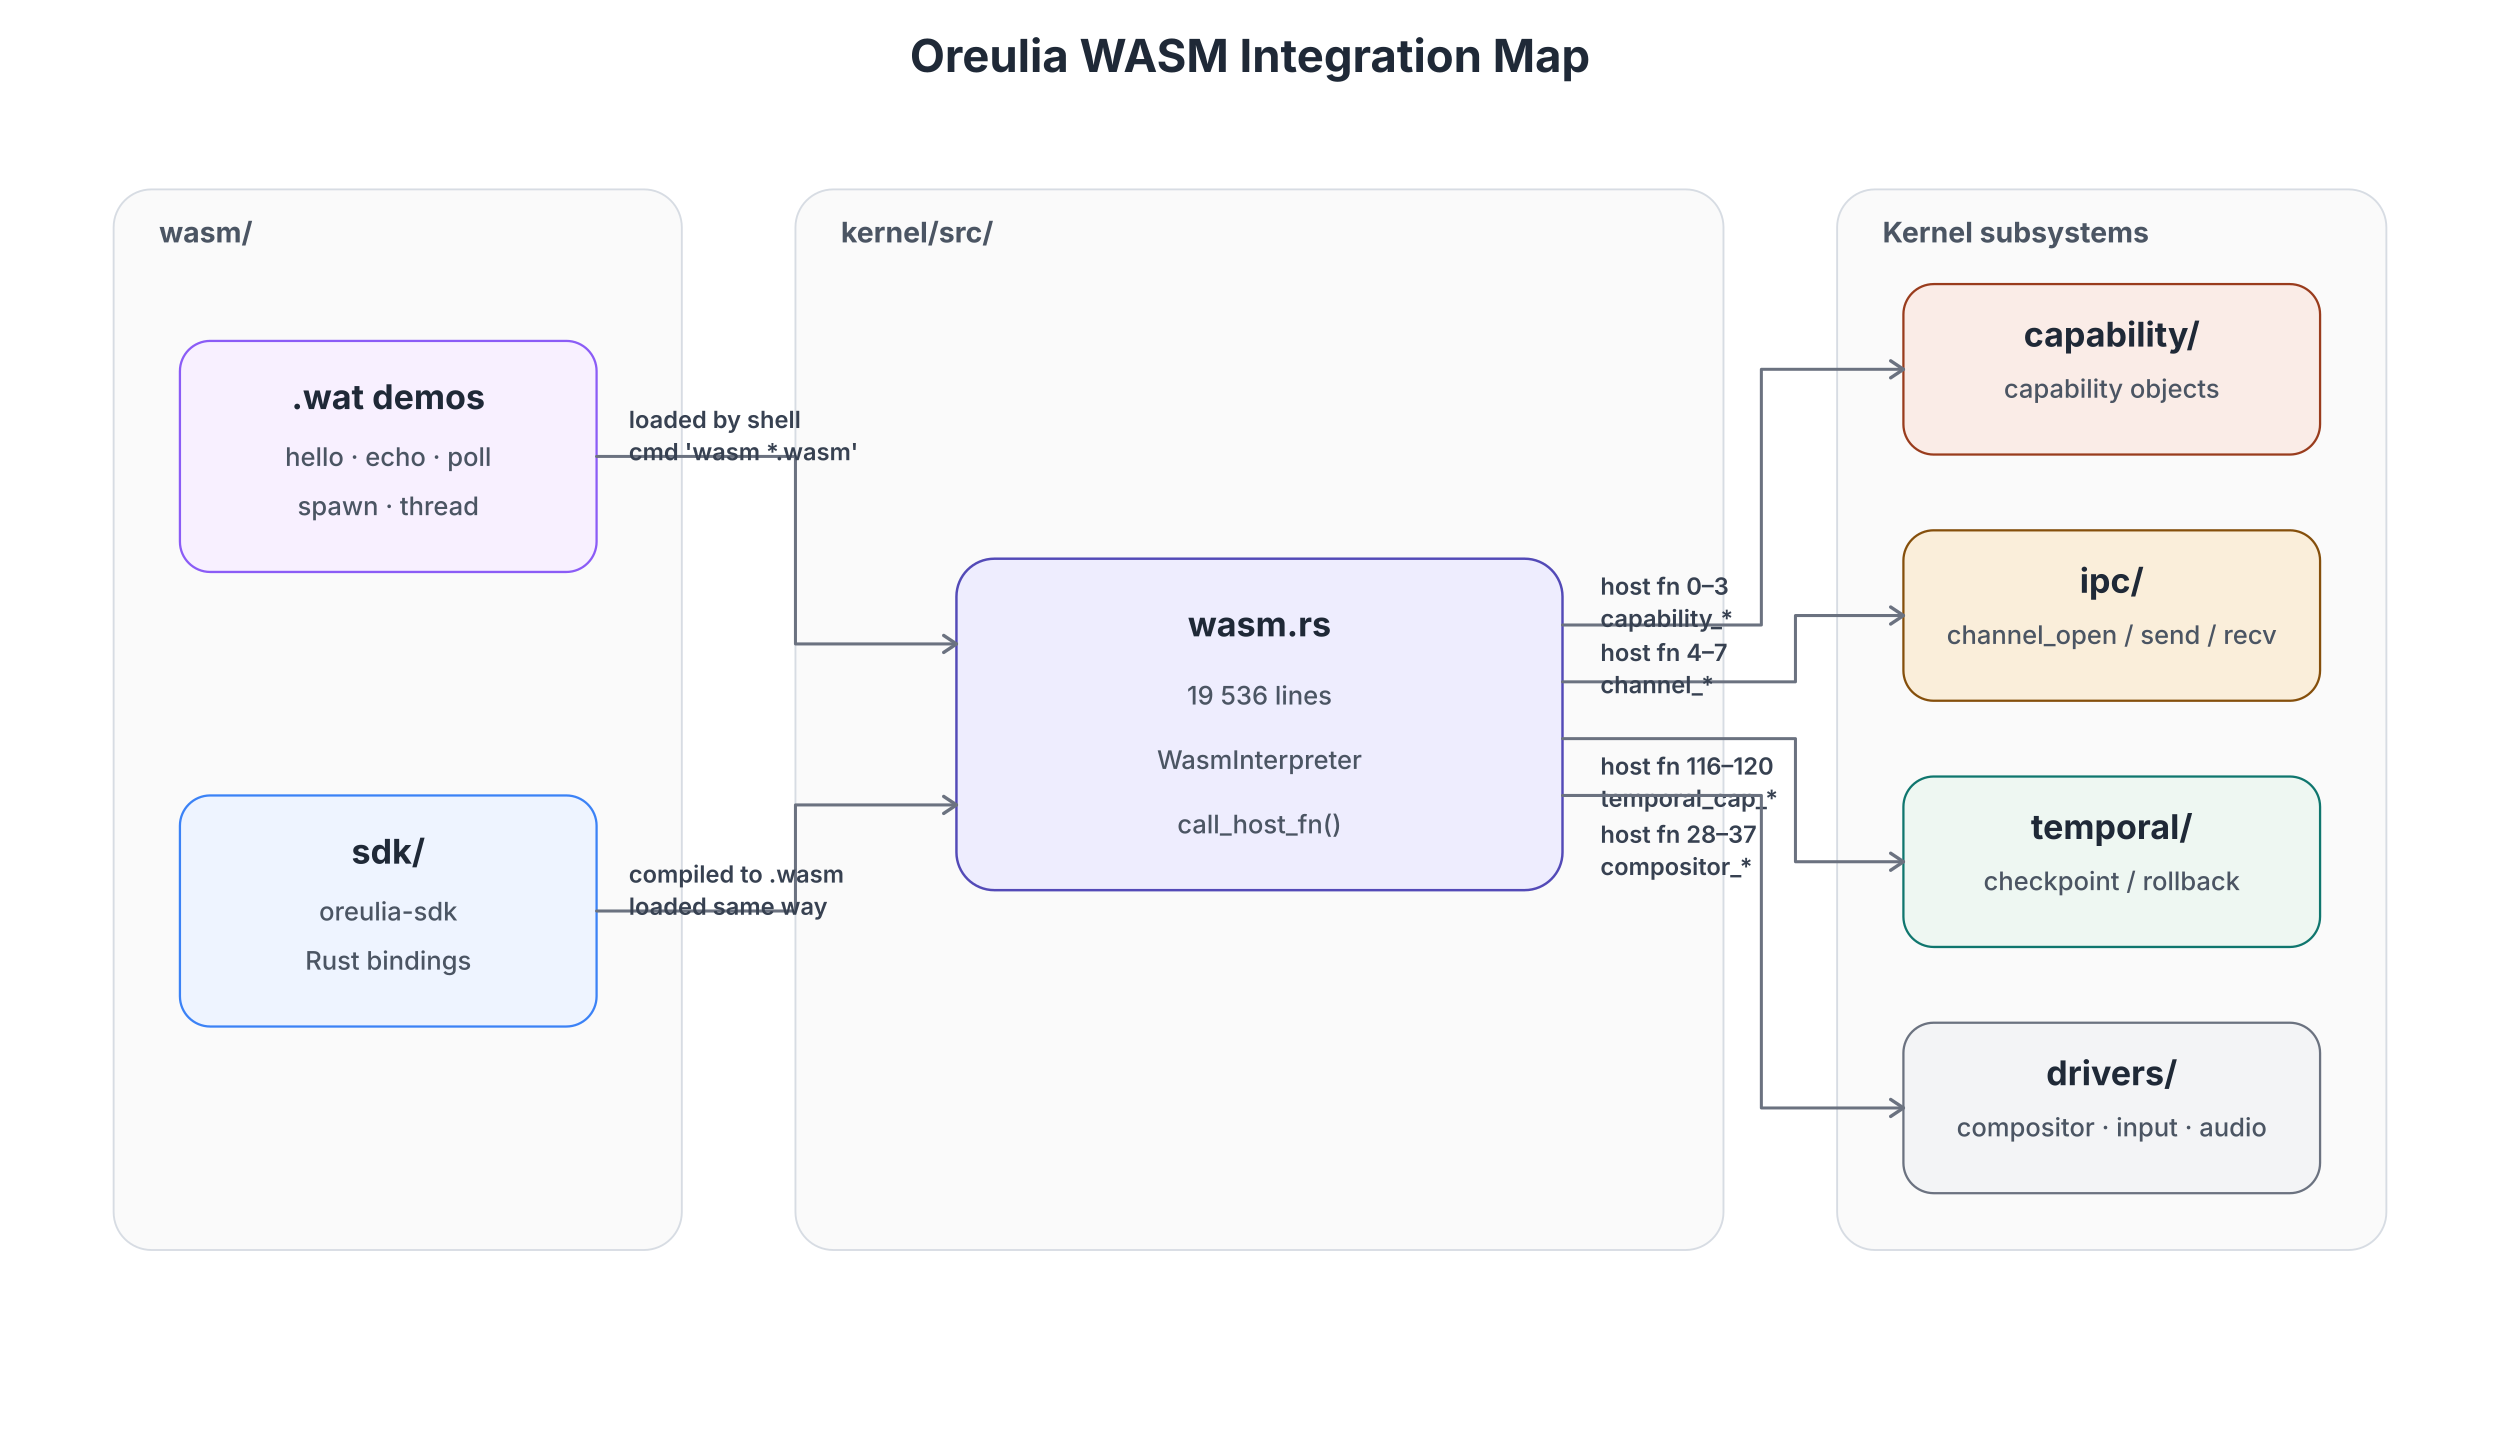
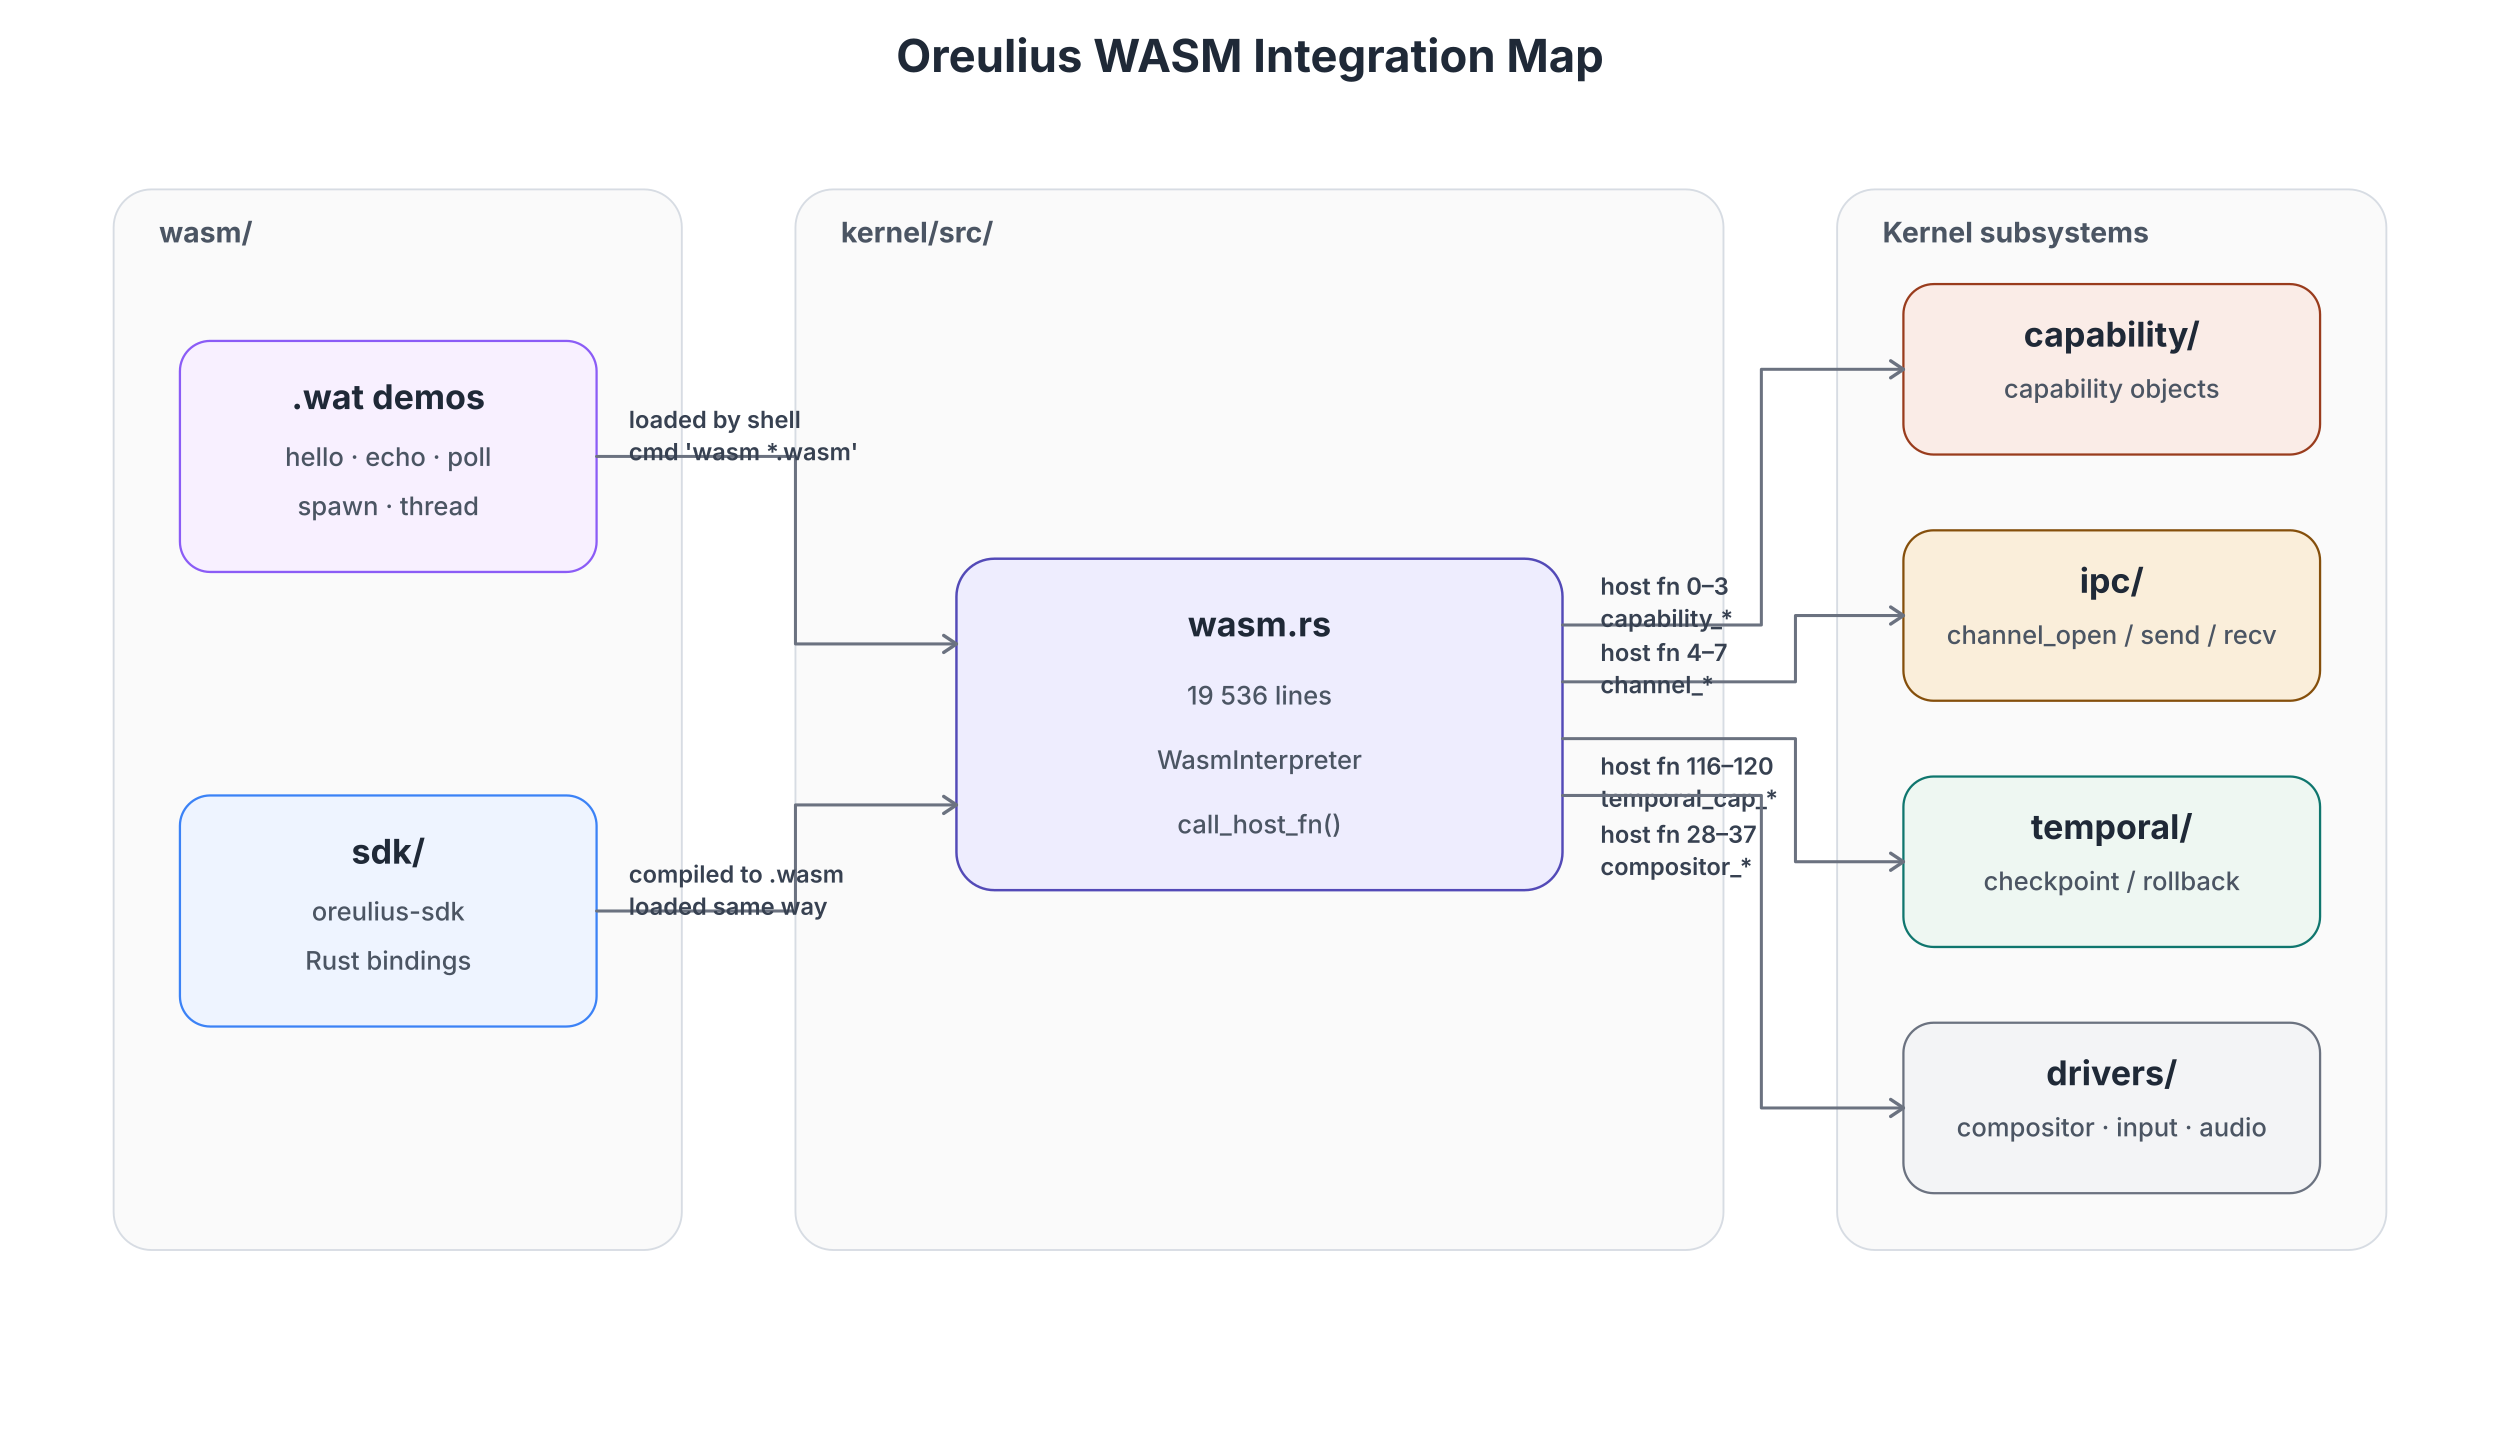
<svg xmlns="http://www.w3.org/2000/svg" width="1320" height="760" viewBox="0 0 1320 760" style="background:#ffffff;font-family:Inter,Segoe UI,Roboto,Helvetica,Arial,sans-serif">
  <defs>
    <marker id="arrow" viewBox="0 0 10 10" refX="8" refY="5" markerWidth="7" markerHeight="7" orient="auto">
      <path d="M2 1L8 5L2 9" fill="none" stroke="context-stroke" stroke-width="1.6" stroke-linecap="round" stroke-linejoin="round" />
    </marker>
    <style>
      .title {
        font-size: 24px;
        font-weight: 700;
        fill: #1f2937;
      }
      .group-title {
        font-size: 15px;
        font-weight: 700;
        fill: #4b5563;
      }
      .box-title {
        font-size: 18px;
        font-weight: 700;
        fill: #1f2937;
      }
      .box-sub {
        font-size: 13.5px;
        font-weight: 500;
        fill: #4b5563;
      }
      .edge {
        fill: none;
        stroke: #6b7280;
        stroke-width: 1.6;
        stroke-linecap: round;
        stroke-linejoin: round;
        marker-end: url(#arrow);
      }
      .edge-label {
        font-size: 12.5px;
        font-weight: 600;
        fill: #374151;
      }
      .panel {
        fill: #fafafa;
        stroke: #d7dce3;
        stroke-width: 1;
      }
    </style>
  </defs>
-   <text x="660" y="38" text-anchor="middle" class="title">Oreulia WASM Integration Map</text>
+   <text x="660" y="38" text-anchor="middle" class="title">Oreulius WASM Integration Map</text>
  <rect x="60" y="100" width="300" height="560" rx="20" class="panel" />
  <text x="84" y="128" class="group-title">wasm/</text>
  <rect x="420" y="100" width="490" height="560" rx="20" class="panel" />
  <text x="444" y="128" class="group-title">kernel/src/</text>
  <rect x="970" y="100" width="290" height="560" rx="20" class="panel" />
  <text x="994" y="128" class="group-title">Kernel subsystems</text>
  <rect x="95" y="180" width="220" height="122" rx="16" fill="#F8F0FF" stroke="#8B5CF6" stroke-width="1.2" />
  <text x="205" y="216" text-anchor="middle" class="box-title">.wat demos</text>
  <text x="205" y="246" text-anchor="middle" class="box-sub">hello · echo · poll</text>
  <text x="205" y="272" text-anchor="middle" class="box-sub">spawn · thread</text>
  <rect x="95" y="420" width="220" height="122" rx="16" fill="#EEF4FF" stroke="#3B82F6" stroke-width="1.2" />
  <text x="205" y="456" text-anchor="middle" class="box-title">sdk/</text>
-   <text x="205" y="486" text-anchor="middle" class="box-sub">oreulia-sdk</text>
+   <text x="205" y="486" text-anchor="middle" class="box-sub">oreulius-sdk</text>
  <text x="205" y="512" text-anchor="middle" class="box-sub">Rust bindings</text>
  <rect x="505" y="295" width="320" height="175" rx="20" fill="#EEEDFE" stroke="#534AB7" stroke-width="1.3" />
  <text x="665" y="336" text-anchor="middle" class="box-title">wasm.rs</text>
  <text x="665" y="372" text-anchor="middle" class="box-sub">19 536 lines</text>
  <text x="665" y="406" text-anchor="middle" class="box-sub">WasmInterpreter</text>
  <text x="665" y="440" text-anchor="middle" class="box-sub">call_host_fn()</text>
  <rect x="1005" y="150" width="220" height="90" rx="16" fill="#FAECE7" stroke="#993C1D" stroke-width="1.2" />
  <text x="1115" y="183" text-anchor="middle" class="box-title">capability/</text>
  <text x="1115" y="210" text-anchor="middle" class="box-sub">capability objects</text>
  <rect x="1005" y="280" width="220" height="90" rx="16" fill="#FAEEDA" stroke="#854F0B" stroke-width="1.2" />
  <text x="1115" y="313" text-anchor="middle" class="box-title">ipc/</text>
  <text x="1115" y="340" text-anchor="middle" class="box-sub">channel_open / send / recv</text>
  <rect x="1005" y="410" width="220" height="90" rx="16" fill="#EEF7F2" stroke="#0F766E" stroke-width="1.2" />
  <text x="1115" y="443" text-anchor="middle" class="box-title">temporal/</text>
  <text x="1115" y="470" text-anchor="middle" class="box-sub">checkpoint / rollback</text>
  <rect x="1005" y="540" width="220" height="90" rx="16" fill="#F3F4F6" stroke="#6B7280" stroke-width="1.2" />
  <text x="1115" y="573" text-anchor="middle" class="box-title">drivers/</text>
  <text x="1115" y="600" text-anchor="middle" class="box-sub">compositor · input · audio</text>
  <path d="M315 241 L420 241 L420 340 L505 340" class="edge" />
  <text x="332" y="226" class="edge-label">loaded by shell</text>
  <text x="332" y="243" class="edge-label">cmd 'wasm *.wasm'</text>
  <path d="M315 481 L420 481 L420 425 L505 425" class="edge" />
  <text x="332" y="466" class="edge-label">compiled to .wasm</text>
  <text x="332" y="483" class="edge-label">loaded same way</text>
  <path d="M825 330 L930 330 L930 195 L1005 195" class="edge" />
  <text x="845" y="314" class="edge-label">host fn 0–3</text>
  <text x="845" y="331" class="edge-label">capability_*</text>
  <path d="M825 360 L948 360 L948 325 L1005 325" class="edge" />
  <text x="845" y="349" class="edge-label">host fn 4–7</text>
  <text x="845" y="366" class="edge-label">channel_*</text>
  <path d="M825 390 L948 390 L948 455 L1005 455" class="edge" />
  <text x="845" y="409" class="edge-label">host fn 116–120</text>
  <text x="845" y="426" class="edge-label">temporal_cap_*</text>
  <path d="M825 420 L930 420 L930 585 L1005 585" class="edge" />
  <text x="845" y="445" class="edge-label">host fn 28–37</text>
  <text x="845" y="462" class="edge-label">compositor_*</text>
</svg>
